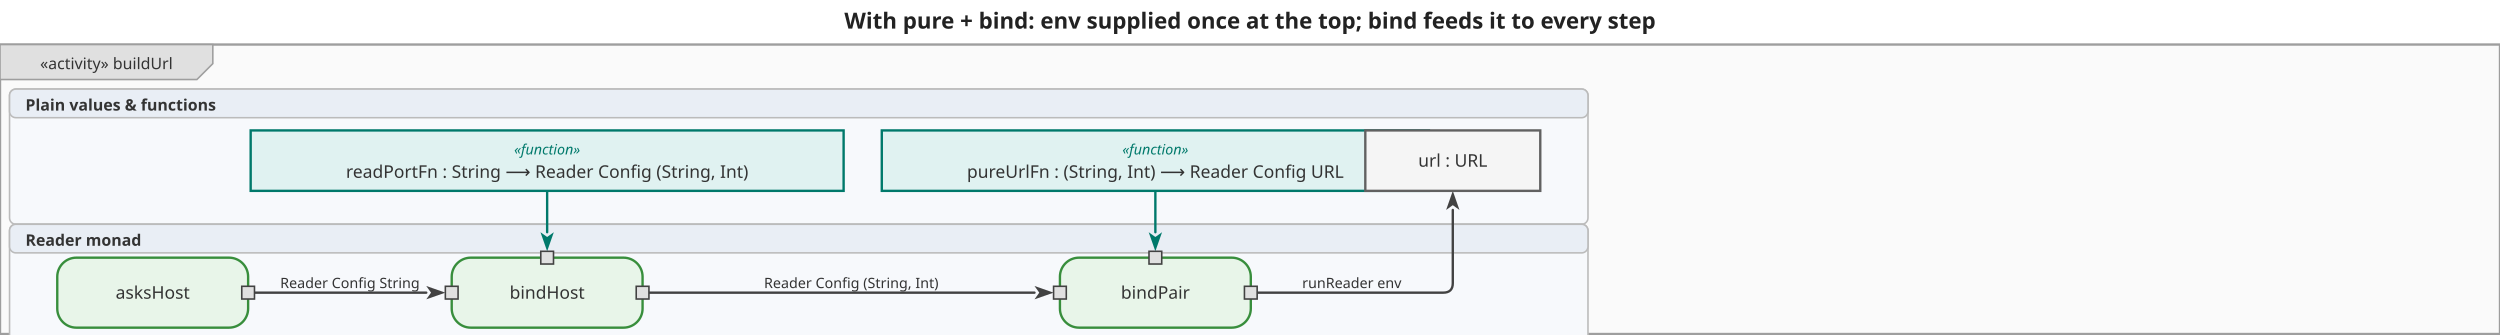
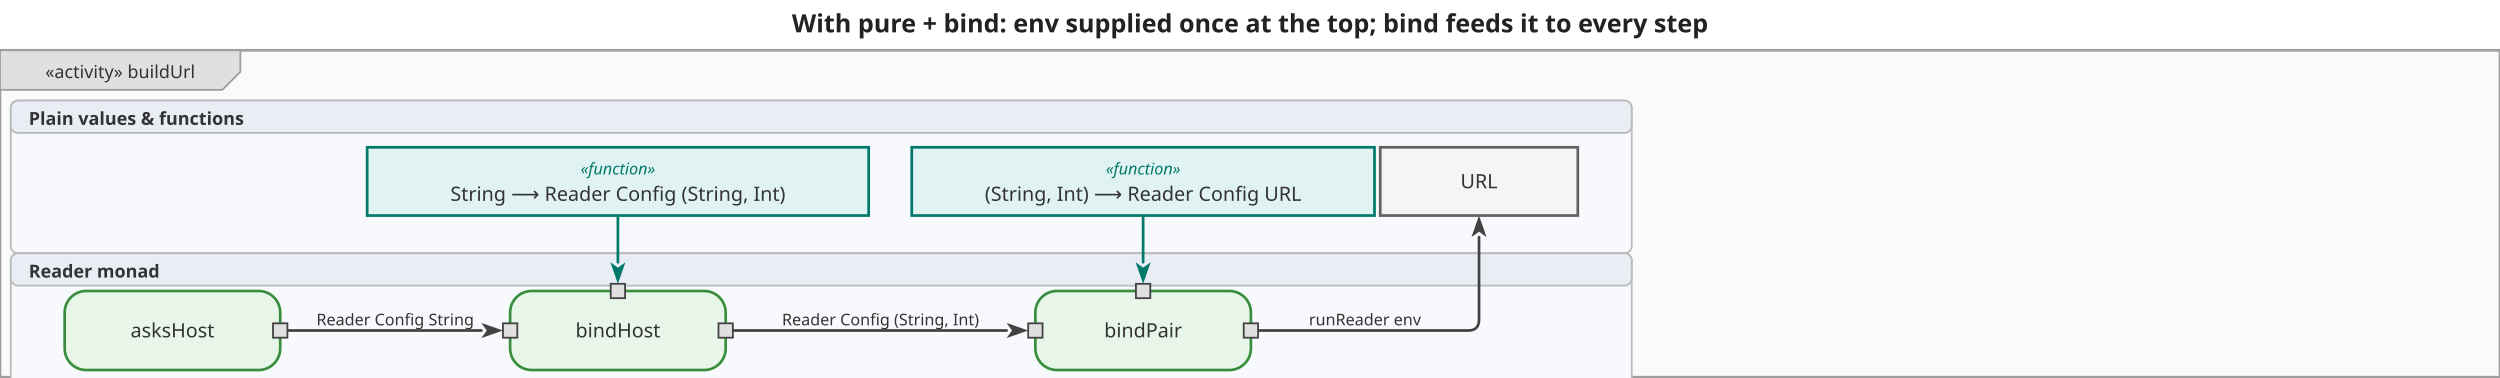
- <svg xmlns="http://www.w3.org/2000/svg" viewBox="0 0 1571.8 210" width="1571.8" height="210">
+ <svg xmlns="http://www.w3.org/2000/svg" viewBox="0 0 1391.8 210" width="1391.8" height="210">
  <defs>
    <marker id="arrowFilled" viewBox="0 0 10 10" refX="0" refY="5" markerWidth="8" markerHeight="8" orient="auto-start-reverse">
      <path d="M0,1.5 L10,5 L0,8.5 L2.5,5 Z" fill="#424242" />
    </marker>
    <marker id="arrowOpen" viewBox="0 0 10 10" refX="0" refY="5" markerWidth="8" markerHeight="8" orient="auto-start-reverse">
      <path d="M0,1.5 L10,5 L0,8.5" fill="none" stroke="#424242" stroke-width="1.25" />
    </marker>
    <marker id="arrowHof" viewBox="0 0 10 10" refX="0" refY="5" markerWidth="8" markerHeight="8" orient="auto-start-reverse">
      <path d="M0,1.5 L10,5 L0,8.5 L2.5,5 Z" fill="#00796b" />
    </marker>
  </defs>
-   <rect width="1571.8" height="210" fill="white" />
-   <text x="785.9" y="18" text-anchor="middle" font-size="14" font-weight="bold" font-family="sans-serif" fill="#222">With pure + bind: env supplied once at the top; bind feeds it to every step</text>
+   <rect width="1391.8" height="210" fill="white" />
+   <text x="695.9" y="18" text-anchor="middle" font-size="14" font-weight="bold" font-family="sans-serif" fill="#222">With pure + bind: env supplied once at the top; bind feeds it to every step</text>
  <g transform="translate(0,28) scale(1)">
-     <rect x="0" y="0" width="1571.8" height="182" fill="#fafafa" stroke="#9e9e9e" stroke-width="1.5" />
+     <rect x="0" y="0" width="1391.8" height="182" fill="#fafafa" stroke="#9e9e9e" stroke-width="1.5" />
    <g class="diagram-frame-tab tab-activity">
      <path d="M0,0 L133.8,0 L133.8,12 L123.8,22 L0,22 Z" fill="#e0e0e0" stroke="#9e9e9e" stroke-width="1" />
      <text x="66.9" y="12" text-anchor="middle" font-size="10" font-family="sans-serif" dominant-baseline="middle" fill="#333">«activity» buildUrl</text>
    </g>
    <g class="swimlane lane-plain">
-       <rect x="6" y="28" width="992.4" height="85" fill="#f7f9fc" stroke="#bbbbbb" stroke-width="1" rx="4" ry="4" />
-       <rect x="6" y="28" width="992.4" height="18" fill="#e9eef5" stroke="#bbbbbb" stroke-width="1" rx="4" ry="4" />
+       <rect x="6" y="28" width="902.4" height="85" fill="#f7f9fc" stroke="#bbbbbb" stroke-width="1" rx="4" ry="4" />
+       <rect x="6" y="28" width="902.4" height="18" fill="#e9eef5" stroke="#bbbbbb" stroke-width="1" rx="4" ry="4" />
      <text x="16" y="38" text-anchor="start" font-size="10" font-weight="bold" font-family="sans-serif" dominant-baseline="middle" fill="#333">Plain values &amp; functions</text>
    </g>
    <g class="swimlane lane-monad">
-       <rect x="6" y="113" width="992.4" height="77" fill="#f7f9fc" stroke="#bbbbbb" stroke-width="1" rx="4" ry="4" />
-       <rect x="6" y="113" width="992.4" height="18" fill="#e9eef5" stroke="#bbbbbb" stroke-width="1" rx="4" ry="4" />
+       <rect x="6" y="113" width="902.4" height="77" fill="#f7f9fc" stroke="#bbbbbb" stroke-width="1" rx="4" ry="4" />
+       <rect x="6" y="113" width="902.4" height="18" fill="#e9eef5" stroke="#bbbbbb" stroke-width="1" rx="4" ry="4" />
      <text x="16" y="123" text-anchor="start" font-size="10" font-weight="bold" font-family="sans-serif" dominant-baseline="middle" fill="#333">Reader monad</text>
    </g>
    <g class="edge">
      <path d="M156.0,156.0 L268.0,156.0" fill="none" stroke="#424242" stroke-width="1.5" stroke-linejoin="round" stroke-linecap="round" marker-end="url(#arrowFilled)" />
      <text x="220" y="150" text-anchor="middle" dominant-baseline="middle" font-size="9" font-family="sans-serif" fill="#333">Reader Config String</text>
    </g>
    <g class="edge">
-       <path d="M404.0,156.0 L650.4,156.0" fill="none" stroke="#424242" stroke-width="1.5" stroke-linejoin="round" stroke-linecap="round" marker-end="url(#arrowFilled)" />
-       <text x="535.2" y="150" text-anchor="middle" dominant-baseline="middle" font-size="9" font-family="sans-serif" fill="#333">Reader Config (String, Int)</text>
+       <path d="M404.0,156.0 L560.4,156.0" fill="none" stroke="#424242" stroke-width="1.5" stroke-linejoin="round" stroke-linecap="round" marker-end="url(#arrowFilled)" />
+       <text x="490.2" y="150" text-anchor="middle" dominant-baseline="middle" font-size="9" font-family="sans-serif" fill="#333">Reader Config (String, Int)</text>
    </g>
    <g class="edge">
-       <path d="M782.4,156.0 L907.4,156.0 Q913.4,156.0 913.4,150.0 L913.4,104.0" fill="none" stroke="#424242" stroke-width="1.5" stroke-linejoin="round" stroke-linecap="round" marker-end="url(#arrowFilled)" />
-       <text x="849.9" y="150" text-anchor="middle" dominant-baseline="middle" font-size="9" font-family="sans-serif" fill="#333">runReader env</text>
+       <path d="M692.4,156.0 L817.4,156.0 Q823.4,156.0 823.4,150.0 L823.4,104.0" fill="none" stroke="#424242" stroke-width="1.5" stroke-linejoin="round" stroke-linecap="round" marker-end="url(#arrowFilled)" />
+       <text x="759.9" y="150" text-anchor="middle" dominant-baseline="middle" font-size="9" font-family="sans-serif" fill="#333">runReader env</text>
    </g>
    <g class="edge hof-edge">
      <path d="M344.0,92.0 L344.0,118.0" fill="none" stroke="#00796b" stroke-width="1.5" stroke-linejoin="round" stroke-linecap="round" marker-end="url(#arrowHof)" />
    </g>
    <g class="edge hof-edge">
-       <path d="M726.4,92.0 L726.4,118.0" fill="none" stroke="#00796b" stroke-width="1.5" stroke-linejoin="round" stroke-linecap="round" marker-end="url(#arrowHof)" />
+       <path d="M636.4,92.0 L636.4,118.0" fill="none" stroke="#00796b" stroke-width="1.5" stroke-linejoin="round" stroke-linecap="round" marker-end="url(#arrowHof)" />
    </g>
    <g class="action-node">
      <rect x="36" y="134" width="120" height="44" rx="12" fill="#e8f5e9" stroke="#388e3c" stroke-width="1.5" />
      <text class="action-label" x="96" y="156" text-anchor="middle" font-size="11" font-family="sans-serif" dominant-baseline="middle" fill="#333">asksHost</text>
      <g class="pin pin-out">
        <rect x="152" y="152" width="8" height="8" fill="#e0e0e0" stroke="#424242" stroke-width="1" />
      </g>
    </g>
    <g class="action-node">
      <rect x="284" y="134" width="120" height="44" rx="12" fill="#e8f5e9" stroke="#388e3c" stroke-width="1.5" />
      <text class="action-label" x="344" y="156" text-anchor="middle" font-size="11" font-family="sans-serif" dominant-baseline="middle" fill="#333">bindHost</text>
      <g class="pin pin-in">
        <rect x="280" y="152" width="8" height="8" fill="#e0e0e0" stroke="#424242" stroke-width="1" />
      </g>
      <g class="pin pin-in">
        <rect x="340" y="130" width="8" height="8" fill="#e0e0e0" stroke="#424242" stroke-width="1" />
      </g>
      <g class="pin pin-out">
        <rect x="400" y="152" width="8" height="8" fill="#e0e0e0" stroke="#424242" stroke-width="1" />
      </g>
    </g>
    <g class="action-node">
-       <rect x="666.4" y="134" width="120" height="44" rx="12" fill="#e8f5e9" stroke="#388e3c" stroke-width="1.5" />
-       <text class="action-label" x="726.4" y="156" text-anchor="middle" font-size="11" font-family="sans-serif" dominant-baseline="middle" fill="#333">bindPair</text>
+       <rect x="576.4" y="134" width="120" height="44" rx="12" fill="#e8f5e9" stroke="#388e3c" stroke-width="1.5" />
+       <text class="action-label" x="636.4" y="156" text-anchor="middle" font-size="11" font-family="sans-serif" dominant-baseline="middle" fill="#333">bindPair</text>
      <g class="pin pin-in">
-         <rect x="662.4" y="152" width="8" height="8" fill="#e0e0e0" stroke="#424242" stroke-width="1" />
+         <rect x="572.4" y="152" width="8" height="8" fill="#e0e0e0" stroke="#424242" stroke-width="1" />
      </g>
      <g class="pin pin-in">
-         <rect x="722.4" y="130" width="8" height="8" fill="#e0e0e0" stroke="#424242" stroke-width="1" />
+         <rect x="632.4" y="130" width="8" height="8" fill="#e0e0e0" stroke="#424242" stroke-width="1" />
      </g>
      <g class="pin pin-out">
-         <rect x="782.4" y="152" width="8" height="8" fill="#e0e0e0" stroke="#424242" stroke-width="1" />
+         <rect x="692.4" y="152" width="8" height="8" fill="#e0e0e0" stroke="#424242" stroke-width="1" />
      </g>
    </g>
    <g class="object-node hof">
-       <rect x="157.6" y="54" width="372.8" height="38" fill="#e0f2f1" stroke="#00796b" stroke-width="1.5" />
+       <rect x="204.4" y="54" width="279.2" height="38" fill="#e0f2f1" stroke="#00796b" stroke-width="1.5" />
      <text x="344" y="66" text-anchor="middle" font-size="9" font-style="italic" font-family="sans-serif" dominant-baseline="middle" fill="#00796b">«function»</text>
-       <text x="344" y="80" text-anchor="middle" font-size="11" font-family="sans-serif" dominant-baseline="middle" fill="#333">readPortFn : String ⟶ Reader Config (String, Int)</text>
+       <text x="344" y="80" text-anchor="middle" font-size="11" font-family="sans-serif" dominant-baseline="middle" fill="#333">String ⟶ Reader Config (String, Int)</text>
    </g>
    <g class="object-node hof">
-       <rect x="554.4" y="54" width="344" height="38" fill="#e0f2f1" stroke="#00796b" stroke-width="1.5" />
-       <text x="726.4" y="66" text-anchor="middle" font-size="9" font-style="italic" font-family="sans-serif" dominant-baseline="middle" fill="#00796b">«function»</text>
-       <text x="726.4" y="80" text-anchor="middle" font-size="11" font-family="sans-serif" dominant-baseline="middle" fill="#333">pureUrlFn : (String, Int) ⟶ Reader Config URL</text>
+       <rect x="507.6" y="54" width="257.6" height="38" fill="#e0f2f1" stroke="#00796b" stroke-width="1.5" />
+       <text x="636.4" y="66" text-anchor="middle" font-size="9" font-style="italic" font-family="sans-serif" dominant-baseline="middle" fill="#00796b">«function»</text>
+       <text x="636.4" y="80" text-anchor="middle" font-size="11" font-family="sans-serif" dominant-baseline="middle" fill="#333">(String, Int) ⟶ Reader Config URL</text>
    </g>
    <g class="object-node">
-       <rect x="858.4" y="54" width="110" height="38" fill="#f5f5f5" stroke="#616161" stroke-width="1.5" />
-       <text x="913.4" y="73" text-anchor="middle" font-size="11" font-family="sans-serif" dominant-baseline="middle" fill="#333">url : URL</text>
+       <rect x="768.4" y="54" width="110" height="38" fill="#f5f5f5" stroke="#616161" stroke-width="1.5" />
+       <text x="823.4" y="73" text-anchor="middle" font-size="11" font-family="sans-serif" dominant-baseline="middle" fill="#333">URL</text>
    </g>
  </g>
</svg>
